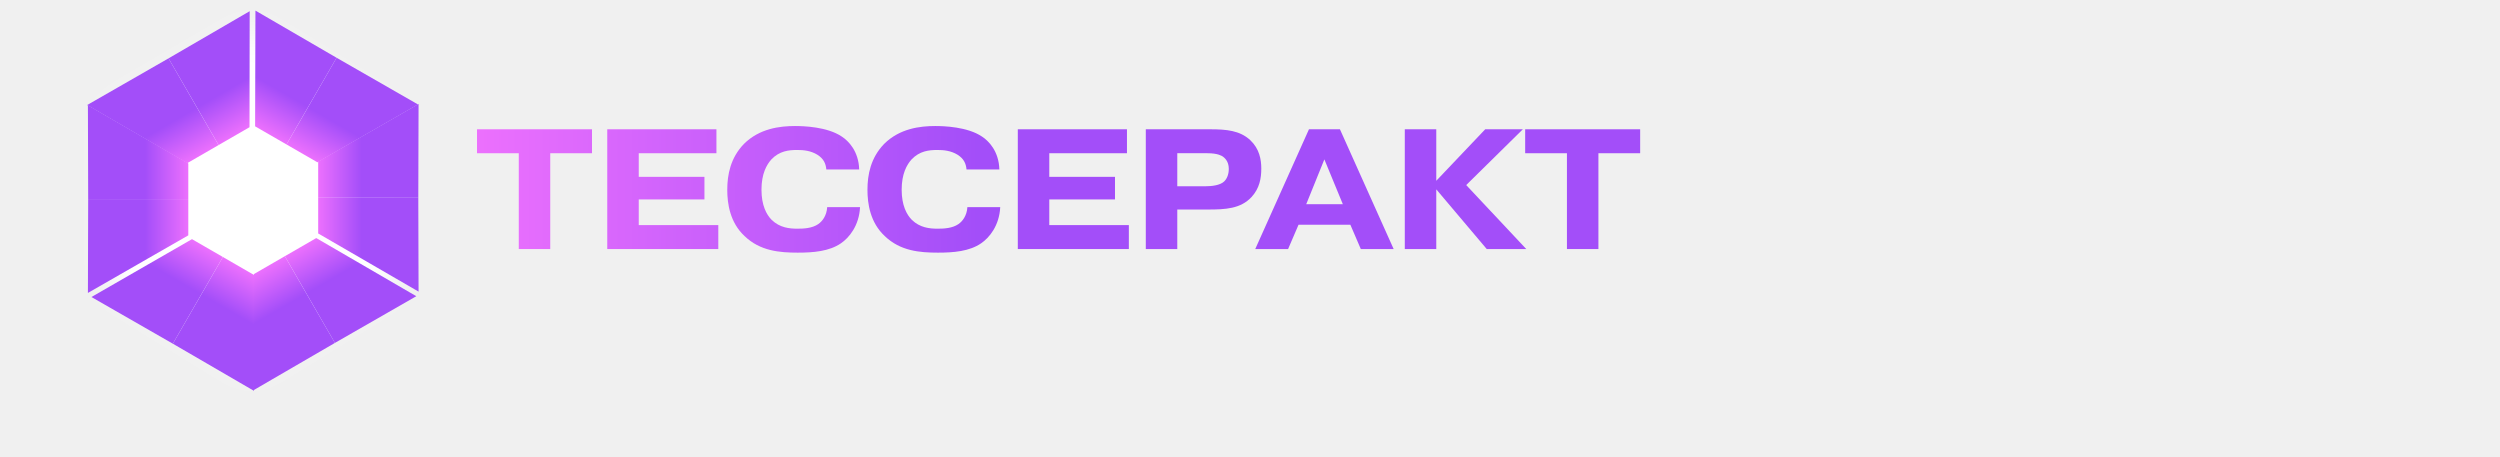
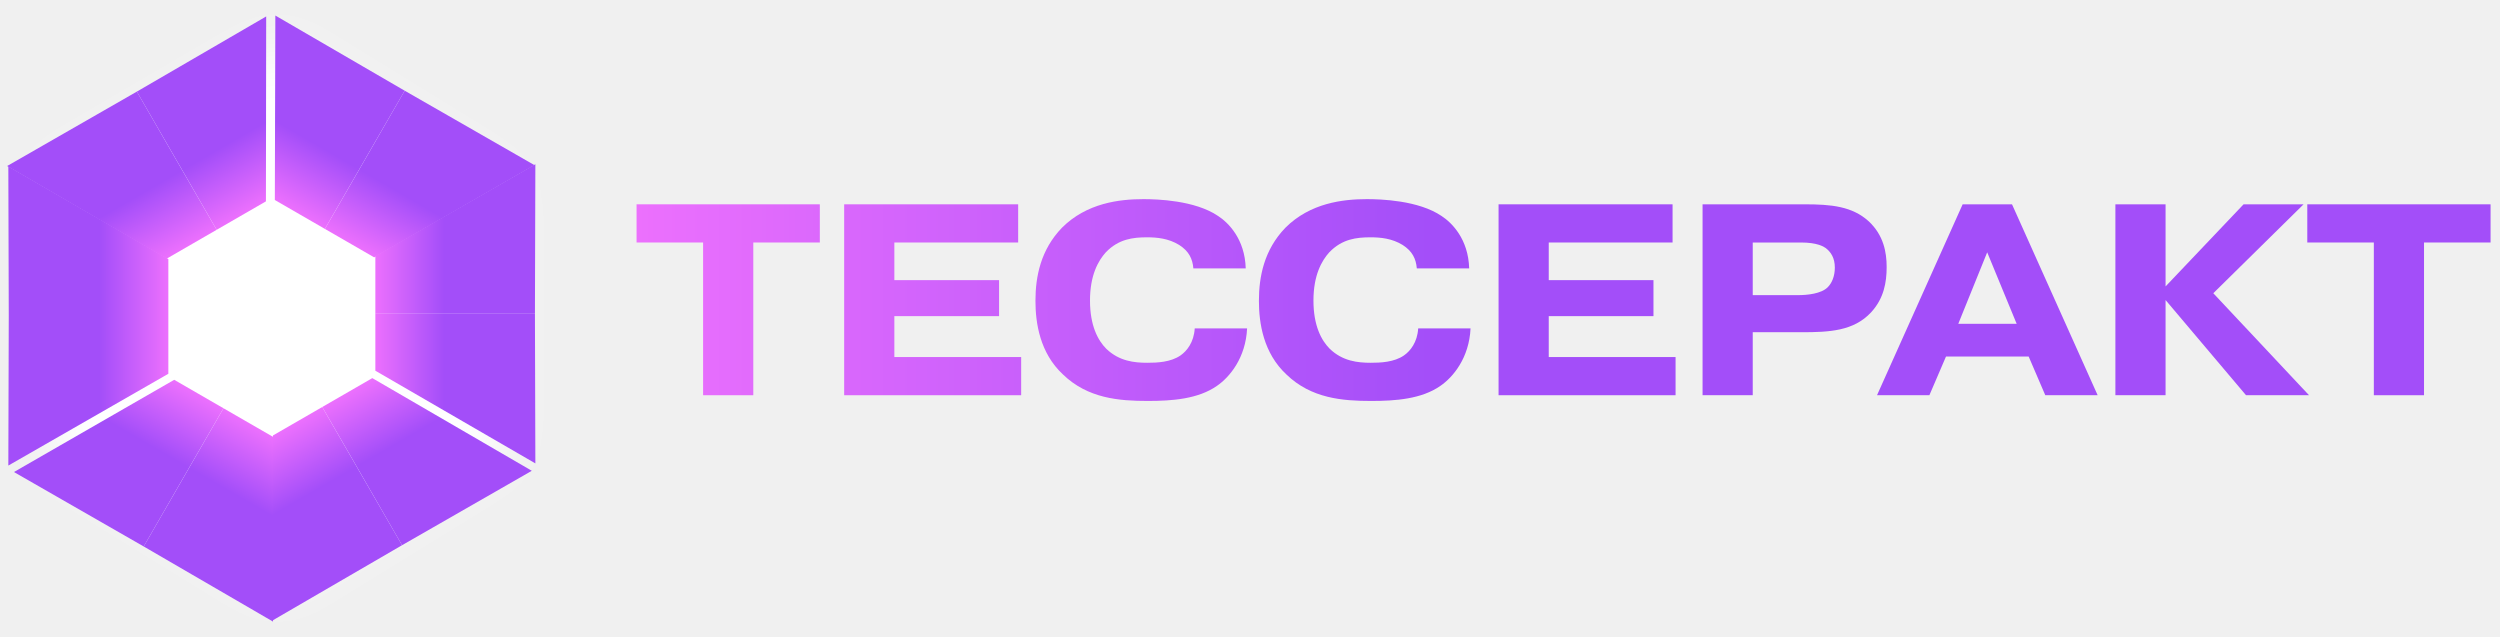
- <svg xmlns="http://www.w3.org/2000/svg" width="263" height="48" viewBox="0 0 263 48" fill="none">
-   <path d="M54.574 16.12V26.2H57.886V16.12H62.278V13.6H50.182V16.12H54.574Z" fill="url(#paint0_linear_1498_12221)" />
-   <path d="M67.196 18.604V16.12H75.368V13.6H63.884V26.2H75.566V23.68H67.196V20.98H74.108V18.604H67.196Z" fill="url(#paint1_linear_1498_12221)" />
-   <path d="M87.02 21.79C86.966 22.708 86.498 23.284 86.084 23.572C85.436 24.022 84.536 24.058 83.888 24.058C83.024 24.058 82.034 23.95 81.188 23.14C80.63 22.582 80.108 21.61 80.108 19.954C80.108 18.28 80.648 17.326 81.152 16.768C81.998 15.886 82.952 15.778 83.87 15.778C84.536 15.778 85.292 15.85 85.994 16.282C86.642 16.696 86.876 17.2 86.93 17.83H90.386C90.332 15.886 89.234 14.806 88.568 14.374C87.038 13.33 84.518 13.258 83.636 13.258C82.052 13.258 79.892 13.51 78.254 15.148C76.85 16.606 76.508 18.37 76.508 19.972C76.508 21.43 76.796 23.41 78.326 24.832C79.964 26.416 82.034 26.578 83.924 26.578C85.526 26.578 87.236 26.452 88.478 25.588C89.324 25.012 90.386 23.734 90.476 21.79H87.02Z" fill="url(#paint2_linear_1498_12221)" />
-   <path d="M101.768 21.79C101.714 22.708 101.246 23.284 100.832 23.572C100.184 24.022 99.284 24.058 98.636 24.058C97.772 24.058 96.782 23.95 95.936 23.14C95.378 22.582 94.856 21.61 94.856 19.954C94.856 18.28 95.396 17.326 95.9 16.768C96.746 15.886 97.7 15.778 98.618 15.778C99.284 15.778 100.04 15.85 100.742 16.282C101.39 16.696 101.624 17.2 101.678 17.83H105.134C105.08 15.886 103.982 14.806 103.316 14.374C101.786 13.33 99.266 13.258 98.384 13.258C96.8 13.258 94.64 13.51 93.002 15.148C91.598 16.606 91.256 18.37 91.256 19.972C91.256 21.43 91.544 23.41 93.074 24.832C94.712 26.416 96.782 26.578 98.672 26.578C100.274 26.578 101.984 26.452 103.226 25.588C104.072 25.012 105.134 23.734 105.224 21.79H101.768Z" fill="url(#paint3_linear_1498_12221)" />
-   <path d="M110.385 18.604V16.12H118.557V13.6H107.073V26.2H118.755V23.68H110.385V20.98H117.297V18.604H110.385Z" fill="url(#paint4_linear_1498_12221)" />
-   <path d="M123.85 16.12H127.036C128.098 16.12 128.53 16.39 128.656 16.48C129.016 16.75 129.268 17.146 129.268 17.776C129.268 18.352 129.07 18.802 128.8 19.072C128.368 19.504 127.45 19.594 126.838 19.594H123.85V16.12ZM120.538 13.6V26.2H123.85V22.042H127.072C128.89 22.042 130.51 21.97 131.662 20.728C132.508 19.81 132.688 18.748 132.688 17.74C132.688 16.768 132.49 15.652 131.518 14.734C130.42 13.726 129.016 13.6 127.288 13.6H120.538Z" fill="url(#paint5_linear_1498_12221)" />
-   <path d="M137.415 21.484L139.323 16.768L141.267 21.484H137.415ZM136.605 23.644H142.059L143.157 26.2H146.613L140.961 13.6H137.703L132.051 26.2H135.507L136.605 23.644Z" fill="url(#paint6_linear_1498_12221)" />
-   <path d="M151.096 19.018V13.6H147.784V26.2H151.096V19.918L156.406 26.2H160.564L154.246 19.468L160.204 13.6H156.244L151.096 19.018Z" fill="url(#paint7_linear_1498_12221)" />
-   <path d="M164.841 16.12V26.2H168.153V16.12H172.545V13.6H160.449V16.12H164.841Z" fill="url(#paint8_linear_1498_12221)" />
-   <g filter="url(#filter0_f_1498_12221)">
-     <path d="M11.482 11.886L26.482 3.117L41.482 12.348V29.886L26.482 39.117L11.482 29.886V11.886Z" fill="white" />
+ <svg xmlns="http://www.w3.org/2000/svg" width="165" height="42" viewBox="0 0 165 42" fill="none">
+   <path d="M46.405 16.005V26.085H49.717V16.005H54.109V13.485H42.013V16.005H46.405Z" fill="url(#paint0_linear_2352_19821)" />
+   <path d="M59.027 18.489V16.005H67.199V13.485H55.715V26.085H67.397V23.565H59.027V20.865H65.939V18.489H59.027Z" fill="url(#paint1_linear_2352_19821)" />
+   <path d="M78.852 21.675C78.798 22.593 78.33 23.169 77.916 23.457C77.268 23.907 76.368 23.943 75.72 23.943C74.856 23.943 73.866 23.835 73.02 23.025C72.462 22.467 71.94 21.495 71.94 19.839C71.94 18.165 72.48 17.211 72.984 16.653C73.83 15.771 74.784 15.663 75.702 15.663C76.368 15.663 77.124 15.735 77.826 16.167C78.474 16.581 78.708 17.085 78.762 17.715H82.218C82.164 15.771 81.066 14.691 80.4 14.259C78.87 13.215 76.35 13.143 75.468 13.143C73.884 13.143 71.724 13.395 70.086 15.033C68.682 16.491 68.34 18.255 68.34 19.857C68.34 21.315 68.628 23.295 70.158 24.717C71.796 26.301 73.866 26.463 75.756 26.463C77.358 26.463 79.068 26.337 80.31 25.473C81.156 24.897 82.218 23.619 82.308 21.675H78.852Z" fill="url(#paint2_linear_2352_19821)" />
+   <path d="M93.6 21.675C93.546 22.593 93.078 23.169 92.664 23.457C92.016 23.907 91.116 23.943 90.468 23.943C89.604 23.943 88.614 23.835 87.768 23.025C87.21 22.467 86.688 21.495 86.688 19.839C86.688 18.165 87.228 17.211 87.732 16.653C88.578 15.771 89.532 15.663 90.45 15.663C91.116 15.663 91.872 15.735 92.574 16.167C93.222 16.581 93.456 17.085 93.51 17.715H96.966C96.912 15.771 95.814 14.691 95.148 14.259C93.618 13.215 91.098 13.143 90.216 13.143C88.632 13.143 86.472 13.395 84.834 15.033C83.43 16.491 83.088 18.255 83.088 19.857C83.088 21.315 83.376 23.295 84.906 24.717C86.544 26.301 88.614 26.463 90.504 26.463C92.106 26.463 93.816 26.337 95.058 25.473C95.904 24.897 96.966 23.619 97.056 21.675H93.6Z" fill="url(#paint3_linear_2352_19821)" />
+   <path d="M102.217 18.489V16.005H110.389V13.485H98.905V26.085H110.587V23.565H102.217V20.865H109.129V18.489H102.217Z" fill="url(#paint4_linear_2352_19821)" />
+   <path d="M115.681 16.005H118.867C119.929 16.005 120.361 16.275 120.487 16.365C120.847 16.635 121.099 17.031 121.099 17.661C121.099 18.237 120.901 18.687 120.631 18.957C120.199 19.389 119.281 19.479 118.669 19.479H115.681V16.005ZM112.369 13.485V26.085H115.681V21.927H118.903C120.721 21.927 122.341 21.855 123.493 20.613C124.339 19.695 124.519 18.633 124.519 17.625C124.519 16.653 124.321 15.537 123.349 14.619C122.251 13.611 120.847 13.485 119.119 13.485H112.369Z" fill="url(#paint5_linear_2352_19821)" />
+   <path d="M129.247 21.369L131.155 16.653L133.099 21.369H129.247ZM128.437 23.529H133.891L134.989 26.085H138.445L132.793 13.485H129.535L123.883 26.085H127.339L128.437 23.529Z" fill="url(#paint6_linear_2352_19821)" />
+   <path d="M142.928 18.903V13.485H139.616V26.085H142.928V19.803L148.238 26.085H152.396L146.078 19.353L152.036 13.485H148.076L142.928 18.903Z" fill="url(#paint7_linear_2352_19821)" />
+   <path d="M156.673 16.005V26.085H159.985V16.005H164.377V13.485H152.281V16.005H156.673Z" fill="url(#paint8_linear_2352_19821)" />
+   <g filter="url(#filter0_f_2352_19821)">
+     <path d="M3.314 11.769L18.314 3L33.314 12.231V29.769L18.314 39L3.314 29.769V11.769Z" fill="white" />
  </g>
-   <path d="M33.473 16.991L44.033 10.934L44.006 20.806H33.473V16.991Z" fill="url(#paint9_linear_1498_12221)" />
-   <path d="M33.473 24.561L44.033 30.678L44.006 20.806H33.473V24.561Z" fill="url(#paint10_linear_1498_12221)" />
-   <path d="M26.838 13.291L26.872 1.116L35.408 6.076L30.141 15.198L26.838 13.291Z" fill="url(#paint11_linear_1498_12221)" />
-   <path d="M33.393 17.075L43.971 10.988L35.408 6.076L30.141 15.198L33.393 17.075Z" fill="url(#paint12_linear_1498_12221)" />
-   <path d="M19.693 17.166L9.167 11.05L17.73 6.137L22.997 15.259L19.693 17.166Z" fill="url(#paint13_linear_1498_12221)" />
-   <path d="M26.249 13.382L26.266 1.177L17.73 6.137L22.997 15.259L26.249 13.382Z" fill="url(#paint14_linear_1498_12221)" />
-   <path d="M19.809 24.759L9.248 30.816L9.276 20.944L19.809 20.944L19.809 24.759Z" fill="url(#paint15_linear_1498_12221)" />
-   <path d="M19.809 17.189L9.248 11.072L9.276 20.944L19.809 20.944L19.809 17.189Z" fill="url(#paint16_linear_1498_12221)" />
-   <path d="M26.752 28.944L26.718 41.118L18.182 36.158L23.448 27.037L26.752 28.944Z" fill="url(#paint17_linear_1498_12221)" />
-   <path d="M20.197 25.159L9.618 31.246L18.182 36.158L23.448 27.037L20.197 25.159Z" fill="url(#paint18_linear_1498_12221)" />
-   <path d="M33.27 25.044L43.796 31.161L35.233 36.074L29.966 26.952L33.27 25.044Z" fill="url(#paint19_linear_1498_12221)" />
-   <path d="M26.714 28.829L26.697 41.034L35.233 36.074L29.966 26.952L26.714 28.829Z" fill="url(#paint20_linear_1498_12221)" />
+   <path d="M24.773 16.898L35.334 10.84L35.306 20.712H24.773V16.898Z" fill="url(#paint9_linear_2352_19821)" />
+   <path d="M24.773 24.467L35.334 30.584L35.306 20.712H24.773V24.467Z" fill="url(#paint10_linear_2352_19821)" />
+   <path d="M18.139 13.201L18.173 1.026L26.709 5.986L21.443 15.108L18.139 13.201Z" fill="url(#paint11_linear_2352_19821)" />
+   <path d="M24.695 16.985L35.273 10.898L26.709 5.986L21.443 15.108L24.695 16.985Z" fill="url(#paint12_linear_2352_19821)" />
+   <path d="M10.995 17.075L0.469 10.958L9.032 6.046L14.299 15.167L10.995 17.075Z" fill="url(#paint13_linear_2352_19821)" />
+   <path d="M17.551 13.29L17.568 1.085L9.032 6.046L14.299 15.167L17.551 13.29Z" fill="url(#paint14_linear_2352_19821)" />
+   <path d="M11.111 24.669L0.55 30.727L0.578 20.854H11.111V24.669Z" fill="url(#paint15_linear_2352_19821)" />
+   <path d="M11.111 17.099L0.55 10.982L0.578 20.854H11.111V17.099Z" fill="url(#paint16_linear_2352_19821)" />
+   <path d="M18.054 28.852L18.02 41.027L9.484 36.067L14.75 26.945L18.054 28.852Z" fill="url(#paint17_linear_2352_19821)" />
+   <path d="M11.498 25.067L0.92 31.154L9.484 36.067L14.75 26.945L11.498 25.067Z" fill="url(#paint18_linear_2352_19821)" />
+   <path d="M24.572 24.955L35.099 31.072L26.535 35.984L21.269 26.862L24.572 24.955Z" fill="url(#paint19_linear_2352_19821)" />
+   <path d="M18.017 28.739L17.999 40.944L26.535 35.984L21.269 26.862L18.017 28.739Z" fill="url(#paint20_linear_2352_19821)" />
  <defs>
-     <filter id="filter0_f_1498_12221" x="8.482" y="0.117" width="36" height="42" filterUnits="userSpaceOnUse" color-interpolation-filters="sRGB">
+     <filter id="filter0_f_2352_19821" x="0.314" y="0" width="36" height="42" filterUnits="userSpaceOnUse" color-interpolation-filters="sRGB">
      <feFlood flood-opacity="0" result="BackgroundImageFix" />
      <feBlend mode="normal" in="SourceGraphic" in2="BackgroundImageFix" result="shape" />
-       <feGaussianBlur stdDeviation="1.5" result="effect1_foregroundBlur_1498_12221" />
+       <feGaussianBlur stdDeviation="1.5" result="effect1_foregroundBlur_2352_19821" />
    </filter>
-     <linearGradient id="paint0_linear_1498_12221" x1="50.182" y1="19.918" x2="172.545" y2="19.918" gradientUnits="userSpaceOnUse">
+     <linearGradient id="paint0_linear_2352_19821" x1="42.013" y1="19.803" x2="164.377" y2="19.803" gradientUnits="userSpaceOnUse">
      <stop stop-color="#EC70FD" />
      <stop offset="0.431" stop-color="#A34EF9" />
    </linearGradient>
-     <linearGradient id="paint1_linear_1498_12221" x1="50.182" y1="19.918" x2="172.545" y2="19.918" gradientUnits="userSpaceOnUse">
+     <linearGradient id="paint1_linear_2352_19821" x1="42.013" y1="19.803" x2="164.377" y2="19.803" gradientUnits="userSpaceOnUse">
      <stop stop-color="#EC70FD" />
      <stop offset="0.431" stop-color="#A34EF9" />
    </linearGradient>
-     <linearGradient id="paint2_linear_1498_12221" x1="50.182" y1="19.918" x2="172.545" y2="19.918" gradientUnits="userSpaceOnUse">
+     <linearGradient id="paint2_linear_2352_19821" x1="42.013" y1="19.803" x2="164.377" y2="19.803" gradientUnits="userSpaceOnUse">
      <stop stop-color="#EC70FD" />
      <stop offset="0.431" stop-color="#A34EF9" />
    </linearGradient>
-     <linearGradient id="paint3_linear_1498_12221" x1="50.182" y1="19.918" x2="172.545" y2="19.918" gradientUnits="userSpaceOnUse">
+     <linearGradient id="paint3_linear_2352_19821" x1="42.013" y1="19.803" x2="164.377" y2="19.803" gradientUnits="userSpaceOnUse">
      <stop stop-color="#EC70FD" />
      <stop offset="0.431" stop-color="#A34EF9" />
    </linearGradient>
-     <linearGradient id="paint4_linear_1498_12221" x1="50.182" y1="19.918" x2="172.545" y2="19.918" gradientUnits="userSpaceOnUse">
+     <linearGradient id="paint4_linear_2352_19821" x1="42.013" y1="19.803" x2="164.377" y2="19.803" gradientUnits="userSpaceOnUse">
      <stop stop-color="#EC70FD" />
      <stop offset="0.431" stop-color="#A34EF9" />
    </linearGradient>
-     <linearGradient id="paint5_linear_1498_12221" x1="50.182" y1="19.918" x2="172.545" y2="19.918" gradientUnits="userSpaceOnUse">
+     <linearGradient id="paint5_linear_2352_19821" x1="42.013" y1="19.803" x2="164.377" y2="19.803" gradientUnits="userSpaceOnUse">
      <stop stop-color="#EC70FD" />
      <stop offset="0.431" stop-color="#A34EF9" />
    </linearGradient>
-     <linearGradient id="paint6_linear_1498_12221" x1="50.182" y1="19.918" x2="172.545" y2="19.918" gradientUnits="userSpaceOnUse">
+     <linearGradient id="paint6_linear_2352_19821" x1="42.013" y1="19.803" x2="164.377" y2="19.803" gradientUnits="userSpaceOnUse">
      <stop stop-color="#EC70FD" />
      <stop offset="0.431" stop-color="#A34EF9" />
    </linearGradient>
-     <linearGradient id="paint7_linear_1498_12221" x1="50.182" y1="19.918" x2="172.545" y2="19.918" gradientUnits="userSpaceOnUse">
+     <linearGradient id="paint7_linear_2352_19821" x1="42.013" y1="19.803" x2="164.377" y2="19.803" gradientUnits="userSpaceOnUse">
      <stop stop-color="#EC70FD" />
      <stop offset="0.431" stop-color="#A34EF9" />
    </linearGradient>
-     <linearGradient id="paint8_linear_1498_12221" x1="50.182" y1="19.918" x2="172.545" y2="19.918" gradientUnits="userSpaceOnUse">
+     <linearGradient id="paint8_linear_2352_19821" x1="42.013" y1="19.803" x2="164.377" y2="19.803" gradientUnits="userSpaceOnUse">
      <stop stop-color="#EC70FD" />
      <stop offset="0.431" stop-color="#A34EF9" />
    </linearGradient>
-     <linearGradient id="paint9_linear_1498_12221" x1="33.473" y1="20.806" x2="44.033" y2="20.806" gradientUnits="userSpaceOnUse">
+     <linearGradient id="paint9_linear_2352_19821" x1="24.773" y1="20.712" x2="35.334" y2="20.712" gradientUnits="userSpaceOnUse">
      <stop stop-color="#EC70FD" />
      <stop offset="0.431" stop-color="#A34EF9" />
    </linearGradient>
-     <linearGradient id="paint10_linear_1498_12221" x1="33.473" y1="20.806" x2="44.033" y2="20.806" gradientUnits="userSpaceOnUse">
+     <linearGradient id="paint10_linear_2352_19821" x1="24.773" y1="20.712" x2="35.334" y2="20.712" gradientUnits="userSpaceOnUse">
      <stop stop-color="#EC70FD" />
      <stop offset="0.431" stop-color="#A34EF9" />
    </linearGradient>
-     <linearGradient id="paint11_linear_1498_12221" x1="30.141" y1="15.198" x2="35.422" y2="6.052" gradientUnits="userSpaceOnUse">
+     <linearGradient id="paint11_linear_2352_19821" x1="21.443" y1="15.108" x2="26.723" y2="5.962" gradientUnits="userSpaceOnUse">
      <stop stop-color="#EC70FD" />
      <stop offset="0.431" stop-color="#A34EF9" />
    </linearGradient>
-     <linearGradient id="paint12_linear_1498_12221" x1="30.141" y1="15.198" x2="35.422" y2="6.052" gradientUnits="userSpaceOnUse">
+     <linearGradient id="paint12_linear_2352_19821" x1="21.443" y1="15.108" x2="26.723" y2="5.962" gradientUnits="userSpaceOnUse">
      <stop stop-color="#EC70FD" />
      <stop offset="0.431" stop-color="#A34EF9" />
    </linearGradient>
-     <linearGradient id="paint13_linear_1498_12221" x1="22.997" y1="15.259" x2="17.717" y2="6.113" gradientUnits="userSpaceOnUse">
+     <linearGradient id="paint13_linear_2352_19821" x1="14.299" y1="15.167" x2="9.018" y2="6.022" gradientUnits="userSpaceOnUse">
      <stop stop-color="#EC70FD" />
      <stop offset="0.431" stop-color="#A34EF9" />
    </linearGradient>
-     <linearGradient id="paint14_linear_1498_12221" x1="22.997" y1="15.259" x2="17.717" y2="6.113" gradientUnits="userSpaceOnUse">
+     <linearGradient id="paint14_linear_2352_19821" x1="14.299" y1="15.167" x2="9.018" y2="6.022" gradientUnits="userSpaceOnUse">
      <stop stop-color="#EC70FD" />
      <stop offset="0.431" stop-color="#A34EF9" />
    </linearGradient>
-     <linearGradient id="paint15_linear_1498_12221" x1="19.809" y1="20.944" x2="9.248" y2="20.944" gradientUnits="userSpaceOnUse">
+     <linearGradient id="paint15_linear_2352_19821" x1="11.111" y1="20.854" x2="0.55" y2="20.854" gradientUnits="userSpaceOnUse">
      <stop stop-color="#EC70FD" />
      <stop offset="0.431" stop-color="#A34EF9" />
    </linearGradient>
-     <linearGradient id="paint16_linear_1498_12221" x1="19.809" y1="20.944" x2="9.248" y2="20.944" gradientUnits="userSpaceOnUse">
+     <linearGradient id="paint16_linear_2352_19821" x1="11.111" y1="20.854" x2="0.55" y2="20.854" gradientUnits="userSpaceOnUse">
      <stop stop-color="#EC70FD" />
      <stop offset="0.431" stop-color="#A34EF9" />
    </linearGradient>
-     <linearGradient id="paint17_linear_1498_12221" x1="23.448" y1="27.037" x2="18.168" y2="36.182" gradientUnits="userSpaceOnUse">
+     <linearGradient id="paint17_linear_2352_19821" x1="14.75" y1="26.945" x2="9.47" y2="36.09" gradientUnits="userSpaceOnUse">
      <stop stop-color="#EC70FD" />
      <stop offset="0.431" stop-color="#A34EF9" />
    </linearGradient>
-     <linearGradient id="paint18_linear_1498_12221" x1="23.448" y1="27.037" x2="18.168" y2="36.182" gradientUnits="userSpaceOnUse">
+     <linearGradient id="paint18_linear_2352_19821" x1="14.75" y1="26.945" x2="9.47" y2="36.09" gradientUnits="userSpaceOnUse">
      <stop stop-color="#EC70FD" />
      <stop offset="0.431" stop-color="#A34EF9" />
    </linearGradient>
-     <linearGradient id="paint19_linear_1498_12221" x1="29.966" y1="26.952" x2="35.246" y2="36.097" gradientUnits="userSpaceOnUse">
+     <linearGradient id="paint19_linear_2352_19821" x1="21.269" y1="26.862" x2="26.549" y2="36.008" gradientUnits="userSpaceOnUse">
      <stop stop-color="#EC70FD" />
      <stop offset="0.431" stop-color="#A34EF9" />
    </linearGradient>
-     <linearGradient id="paint20_linear_1498_12221" x1="29.966" y1="26.952" x2="35.246" y2="36.097" gradientUnits="userSpaceOnUse">
+     <linearGradient id="paint20_linear_2352_19821" x1="21.269" y1="26.862" x2="26.549" y2="36.008" gradientUnits="userSpaceOnUse">
      <stop stop-color="#EC70FD" />
      <stop offset="0.431" stop-color="#A34EF9" />
    </linearGradient>
  </defs>
</svg>
